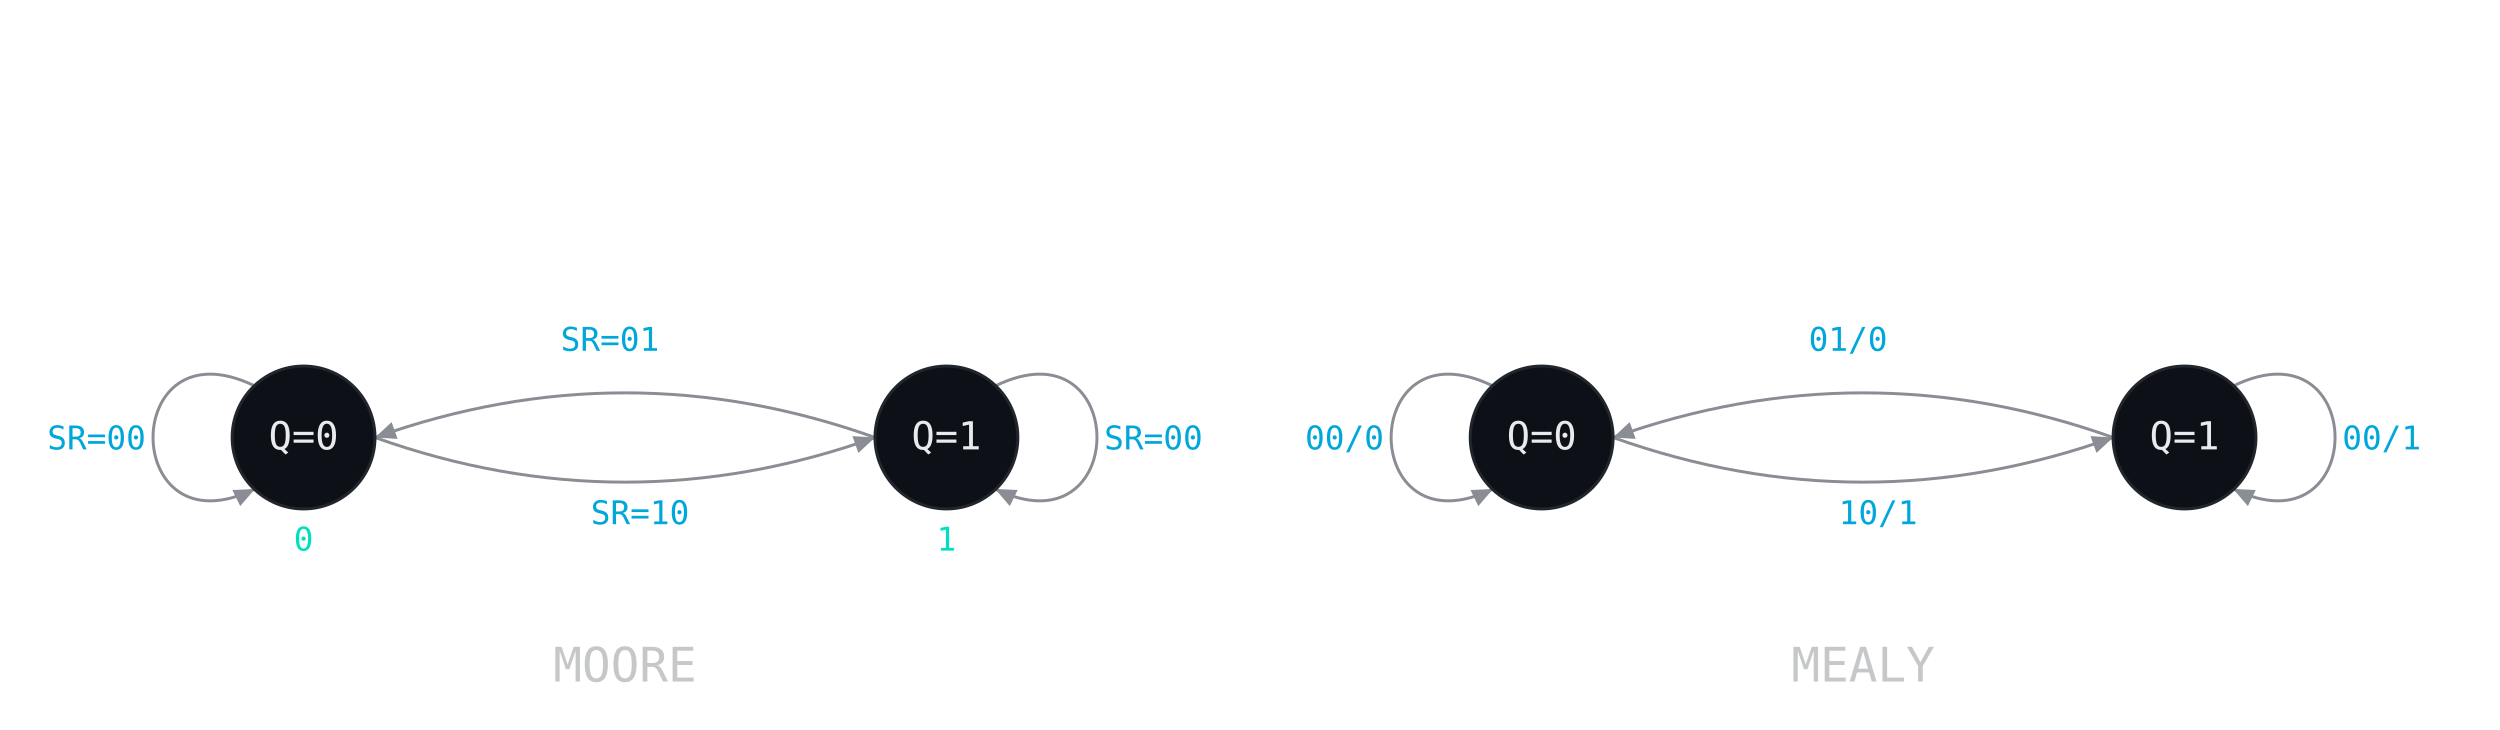
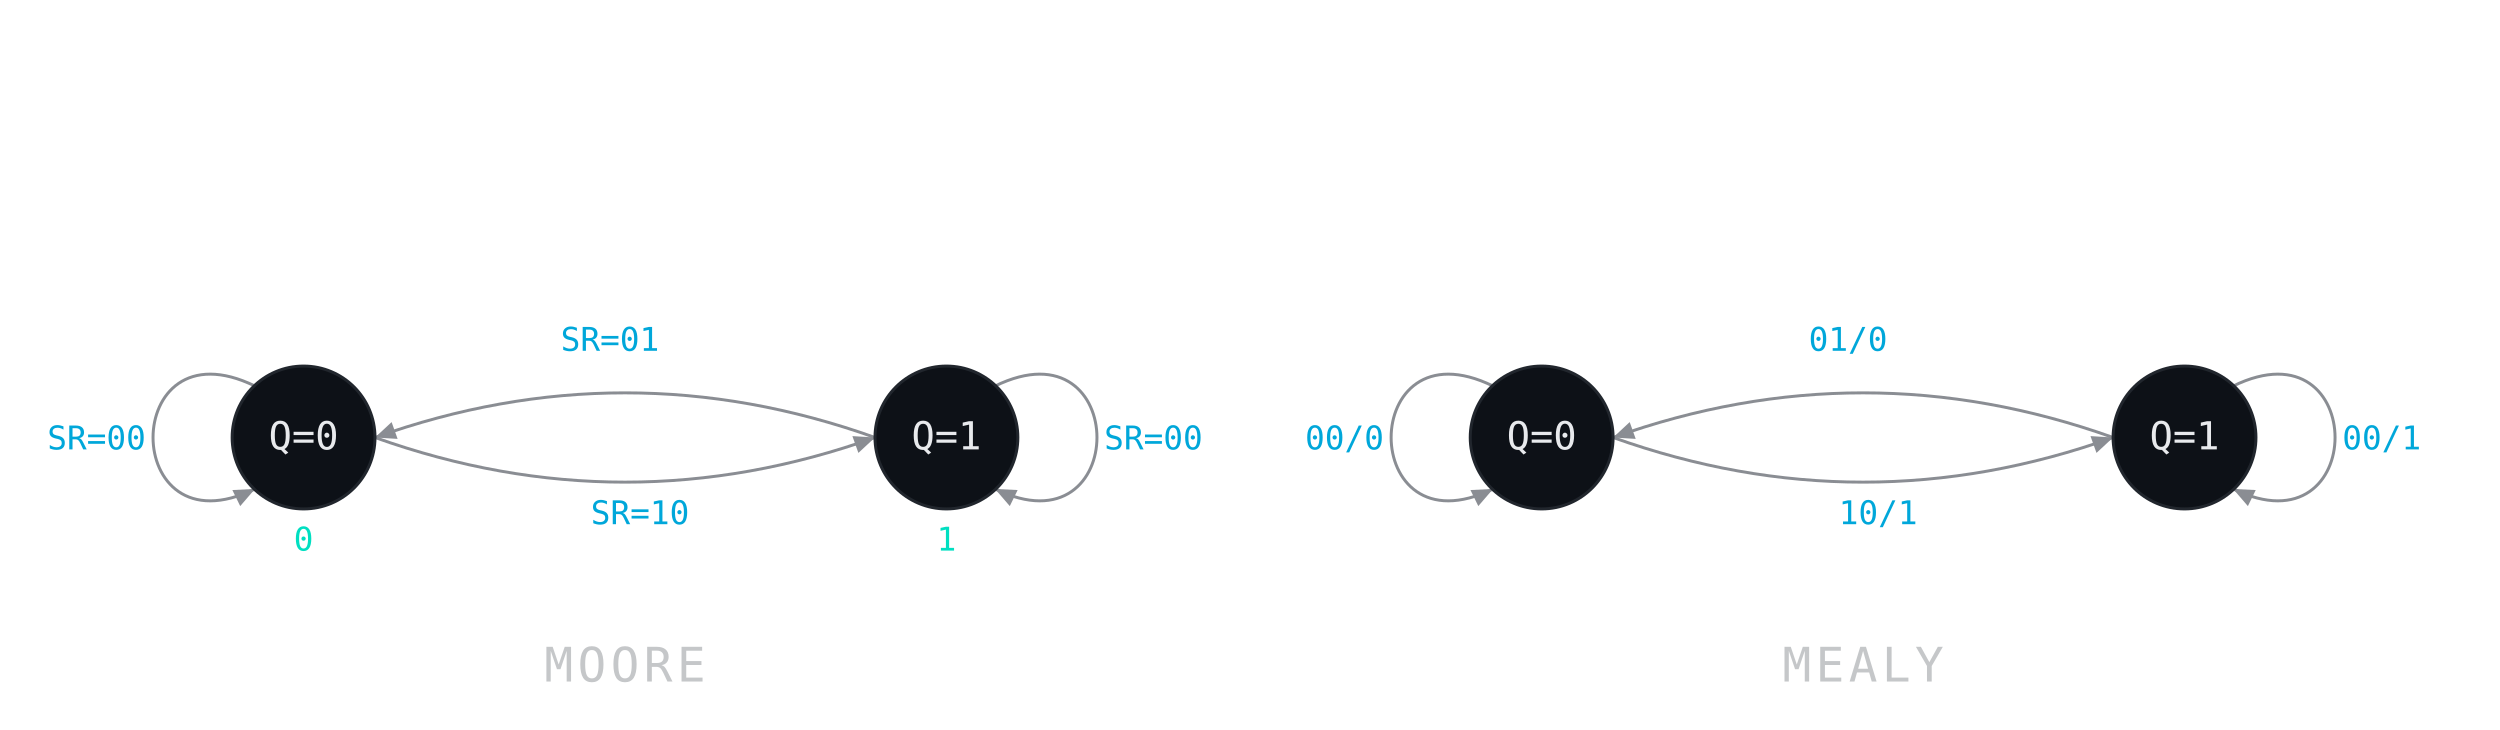
<svg xmlns="http://www.w3.org/2000/svg" viewBox="0 0 840 245" role="img" aria-label="SR Flip-Flop state machine">
  <path d="M85.68,129.72 C40,107.4 40,186.6 85.68,164.28" fill="none" stroke="#8a8d93" stroke-width="1" />
  <path d="M85.68,164.28 L80.71,170.05 L78.07,164.66 Z" fill="#8a8d93" />
  <text x="49" y="151" fill="#00a7da" font-family="Consolas" font-size="11" font-weight="400" text-anchor="end">SR=00</text>
  <path d="M126,147 Q210,177 294,147" fill="none" stroke="#8a8d93" stroke-width="1" />
  <path d="M294,147 L288.42,152.18 L286.4,146.53 Z" fill="#8a8d93" />
  <text x="215.05" y="176.13" fill="#00a7da" font-family="Consolas" font-size="11" font-weight="400" text-anchor="middle">SR=10</text>
  <path d="M294,147 Q210,117 126,147" fill="none" stroke="#8a8d93" stroke-width="1" />
  <path d="M126,147 L131.58,141.82 L133.6,147.47 Z" fill="#8a8d93" />
  <text x="204.95" y="117.87" fill="#00a7da" font-family="Consolas" font-size="11" font-weight="400" text-anchor="middle">SR=01</text>
  <path d="M334.32,129.72 C380,107.4 380,186.6 334.32,164.28" fill="none" stroke="#8a8d93" stroke-width="1" />
  <path d="M334.32,164.28 L341.93,164.66 L339.29,170.05 Z" fill="#8a8d93" />
  <text x="371" y="151" fill="#00a7da" font-family="Consolas" font-size="11" font-weight="400" text-anchor="start">SR=00</text>
  <circle cx="102" cy="147" r="24" fill="#0d1117" stroke="#21262d" stroke-width="1" />
  <text x="102" y="151" fill="#e8eaed" font-family="Consolas" font-size="13" font-weight="400" text-anchor="middle">Q=0</text>
  <text x="102" y="185" fill="#00dfc1" font-family="Consolas" font-size="11" font-weight="400" text-anchor="middle">0</text>
  <circle cx="318" cy="147" r="24" fill="#0d1117" stroke="#21262d" stroke-width="1" />
  <text x="318" y="151" fill="#e8eaed" font-family="Consolas" font-size="13" font-weight="400" text-anchor="middle">Q=1</text>
  <text x="318" y="185" fill="#00dfc1" font-family="Consolas" font-size="11" font-weight="400" text-anchor="middle">1</text>
-   <text x="210" y="229" fill="#c5c7c9" font-family="Consolas" font-size="16" font-weight="400" text-anchor="middle">MOORE</text>
+   <text x="210" y="229" fill="#c5c7c9" font-family="Consolas" font-size="16" font-weight="400" text-anchor="middle" letter-spacing="1.5px">MOORE</text>
  <path d="M501.68,129.72 C456,107.4 456,186.6 501.68,164.28" fill="none" stroke="#8a8d93" stroke-width="1" />
  <path d="M501.68,164.28 L496.71,170.05 L494.07,164.66 Z" fill="#8a8d93" />
  <text x="465" y="151" fill="#00a7da" font-family="Consolas" font-size="11" font-weight="400" text-anchor="end">00/0</text>
  <path d="M542,147 Q626,177 710,147" fill="none" stroke="#8a8d93" stroke-width="1" />
  <path d="M710,147 L704.42,152.18 L702.4,146.53 Z" fill="#8a8d93" />
  <text x="631.05" y="176.13" fill="#00a7da" font-family="Consolas" font-size="11" font-weight="400" text-anchor="middle">10/1</text>
  <path d="M710,147 Q626,117 542,147" fill="none" stroke="#8a8d93" stroke-width="1" />
  <path d="M542,147 L547.58,141.82 L549.6,147.47 Z" fill="#8a8d93" />
  <text x="620.95" y="117.87" fill="#00a7da" font-family="Consolas" font-size="11" font-weight="400" text-anchor="middle">01/0</text>
  <path d="M750.32,129.72 C796,107.4 796,186.6 750.32,164.28" fill="none" stroke="#8a8d93" stroke-width="1" />
  <path d="M750.32,164.28 L757.93,164.66 L755.29,170.05 Z" fill="#8a8d93" />
  <text x="787" y="151" fill="#00a7da" font-family="Consolas" font-size="11" font-weight="400" text-anchor="start">00/1</text>
  <circle cx="518" cy="147" r="24" fill="#0d1117" stroke="#21262d" stroke-width="1" />
  <text x="518" y="151" fill="#e8eaed" font-family="Consolas" font-size="13" font-weight="400" text-anchor="middle">Q=0</text>
  <circle cx="734" cy="147" r="24" fill="#0d1117" stroke="#21262d" stroke-width="1" />
  <text x="734" y="151" fill="#e8eaed" font-family="Consolas" font-size="13" font-weight="400" text-anchor="middle">Q=1</text>
-   <text x="626" y="229" fill="#c5c7c9" font-family="Consolas" font-size="16" font-weight="400" text-anchor="middle">MEALY</text>
+   <text x="626" y="229" fill="#c5c7c9" font-family="Consolas" font-size="16" font-weight="400" text-anchor="middle" letter-spacing="1.5px">MEALY</text>
</svg>
